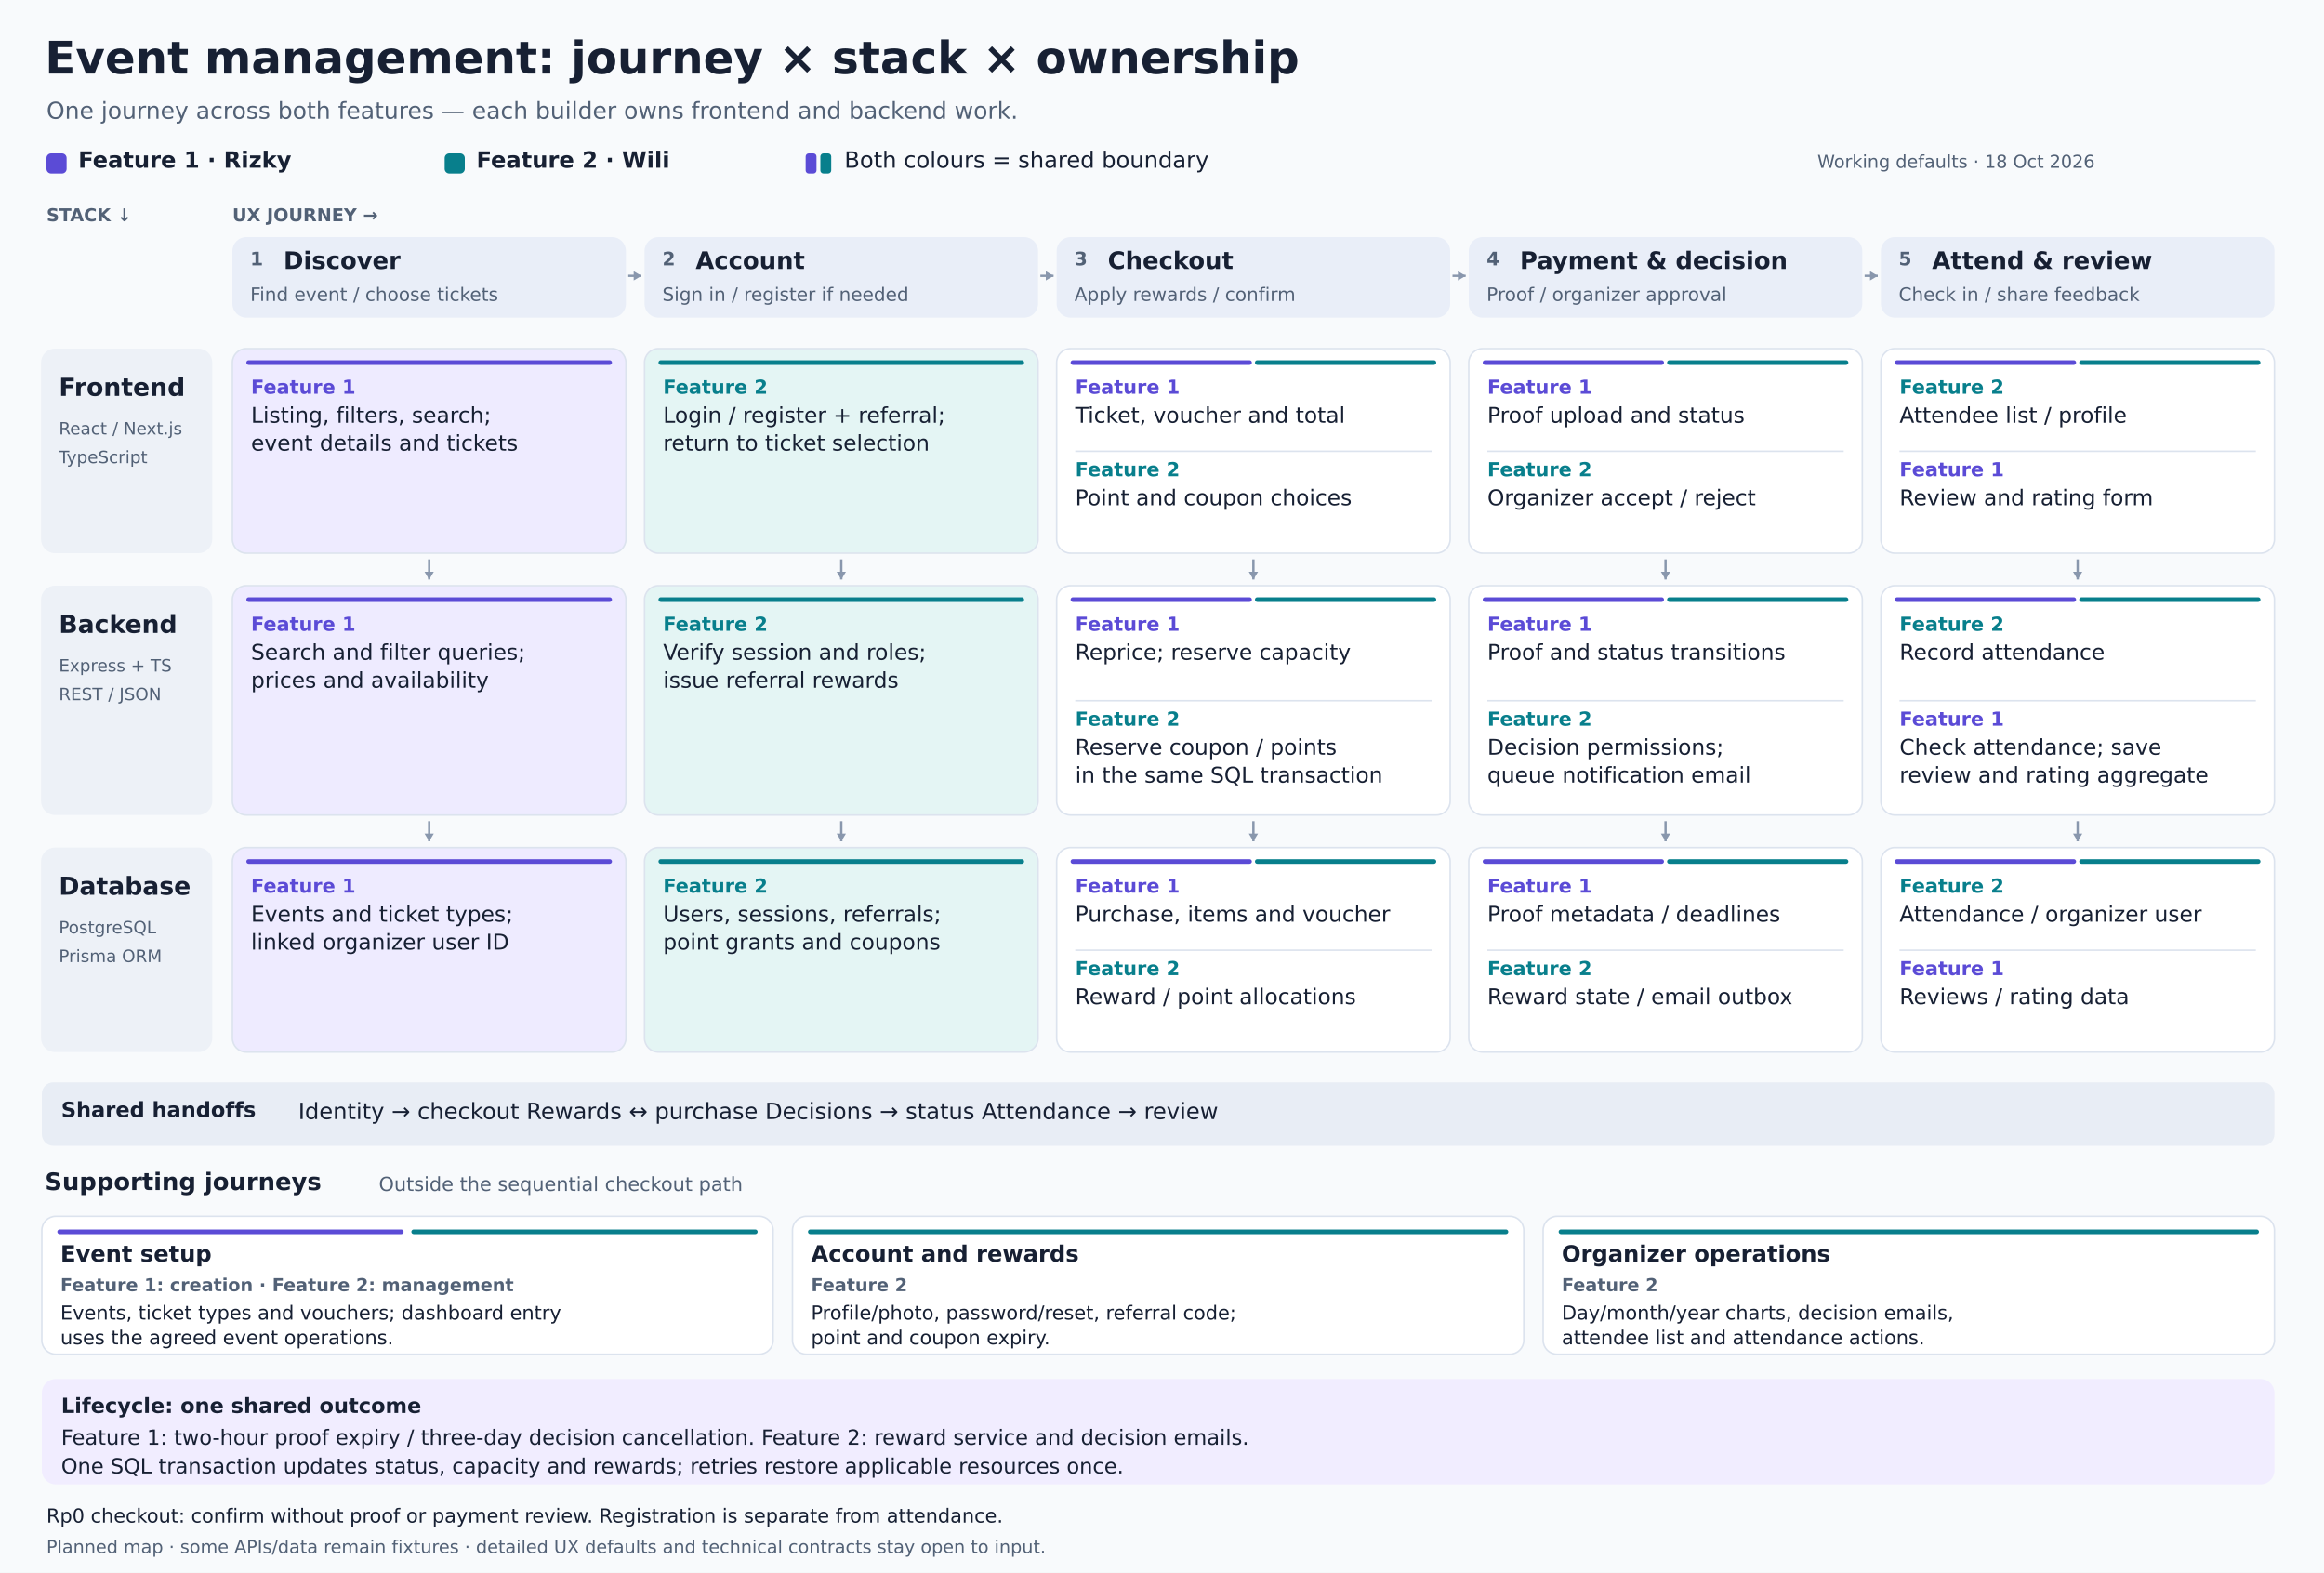
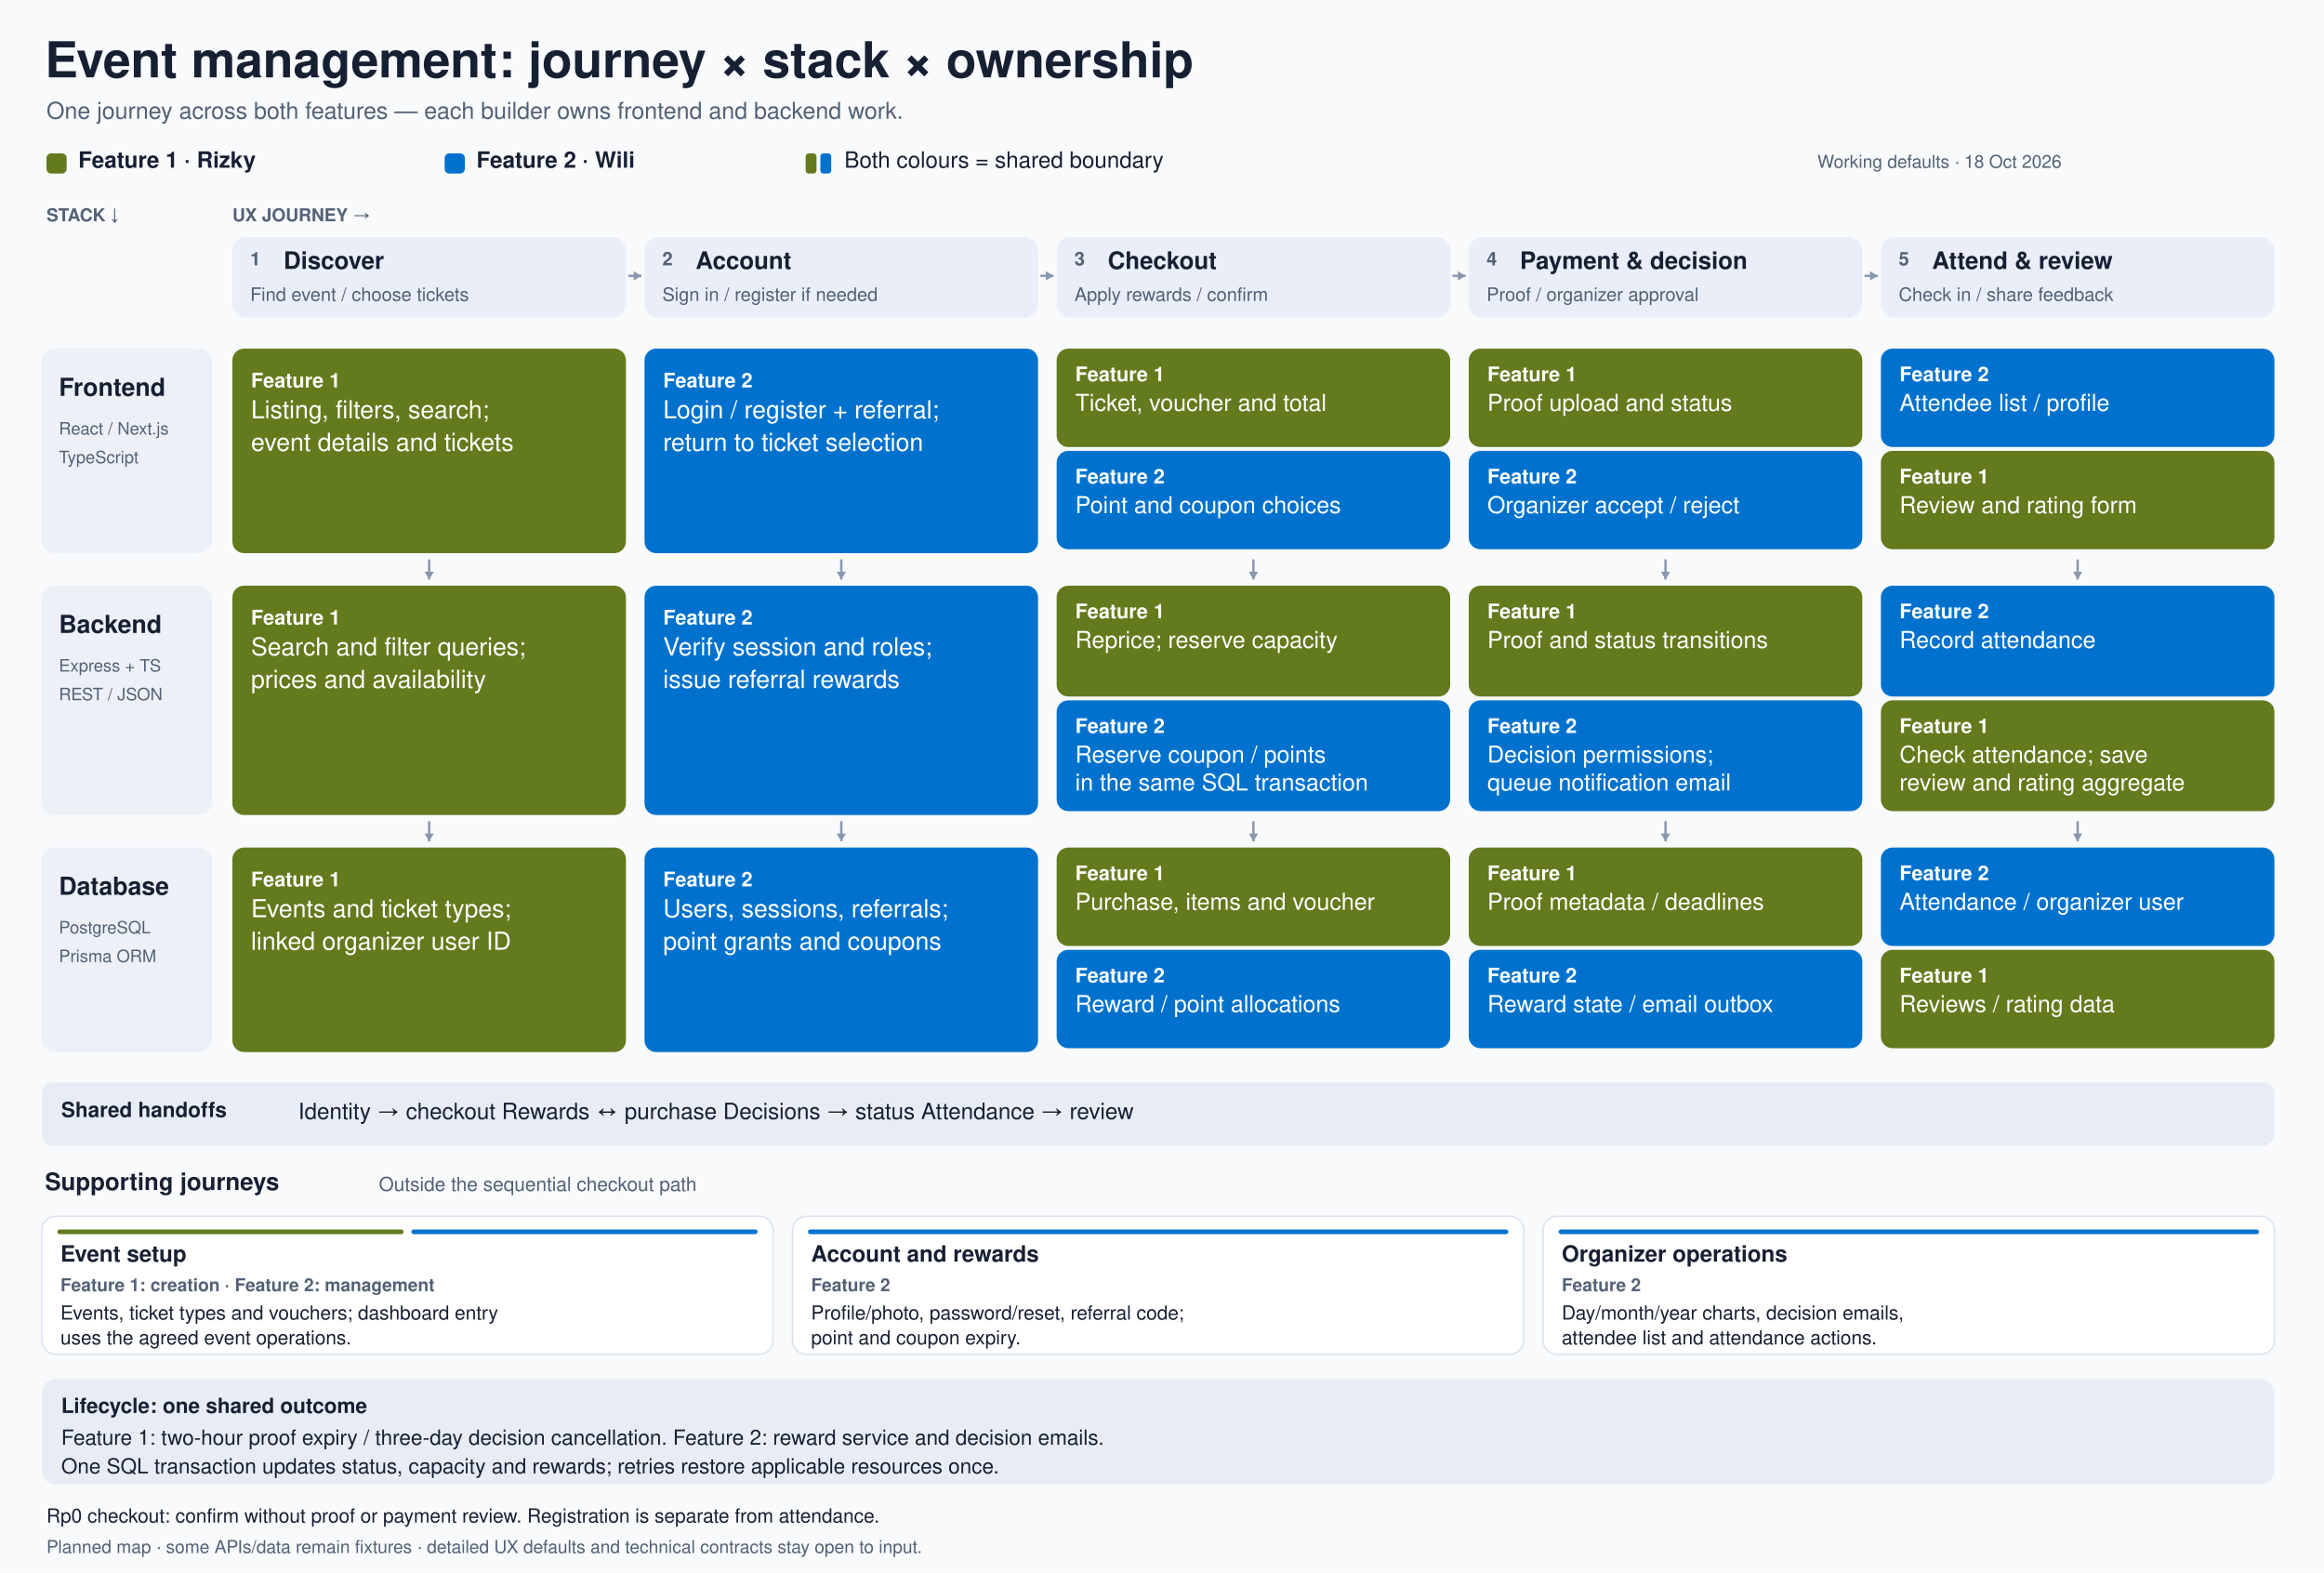
<svg xmlns="http://www.w3.org/2000/svg" width="3000" height="2030" viewBox="0 0 3000 2030" role="img" aria-labelledby="title desc">
  <rect width="3000" height="2030" fill="#f8fafc" />
-   <text x="58" y="94.98" font-family="DejaVu Sans, sans-serif" font-size="58" font-weight="700" fill="#172033">Event management: journey × stack × ownership</text>
-   <text x="60" y="153.30" font-family="DejaVu Sans, sans-serif" font-size="30" font-weight="400" fill="#526176">One journey across both features — each builder owns frontend and backend work.</text>
-   <rect x="60" y="198" width="26" height="26" rx="6" fill="#5b4bd6" />
-   <text x="101" y="216.49" font-family="DejaVu Sans, sans-serif" font-size="29" font-weight="700" fill="#172033">Feature 1 · Rizky</text>
-   <rect x="574" y="198" width="26" height="26" rx="6" fill="#087f8c" />
-   <text x="615" y="216.49" font-family="DejaVu Sans, sans-serif" font-size="29" font-weight="700" fill="#172033">Feature 2 · Wili</text>
-   <rect x="1040" y="198" width="14" height="26" rx="4" fill="#5b4bd6" />
-   <rect x="1059" y="198" width="14" height="26" rx="4" fill="#087f8c" />
-   <text x="1090" y="216.49" font-family="DejaVu Sans, sans-serif" font-size="29" font-weight="400" fill="#172033">Both colours = shared boundary</text>
-   <text x="2346" y="216.63" font-family="DejaVu Sans, sans-serif" font-size="23" font-weight="400" fill="#526176">Working defaults · 18 Oct 2026</text>
-   <text x="300" y="285.63" font-family="DejaVu Sans, sans-serif" font-size="23" font-weight="700" fill="#526176">UX JOURNEY  →</text>
-   <text x="60" y="285.63" font-family="DejaVu Sans, sans-serif" font-size="23" font-weight="700" fill="#526176">STACK  ↓</text>
+   <text x="58" y="99.84" font-family="Nimbus Sans, Helvetica, Arial, sans-serif" font-size="64" font-weight="700" fill="#172033">Event management: journey × stack × ownership</text>
+   <text x="60" y="153.30" font-family="Nimbus Sans, Helvetica, Arial, sans-serif" font-size="30" font-weight="400" fill="#526176">One journey across both features — each builder owns frontend and backend work.</text>
+   <rect x="60" y="198" width="26" height="26" rx="6" fill="#637A1D" />
+   <text x="101" y="216.49" font-family="Nimbus Sans, Helvetica, Arial, sans-serif" font-size="29" font-weight="700" fill="#172033">Feature 1 · Rizky</text>
+   <rect x="574" y="198" width="26" height="26" rx="6" fill="#0072CE" />
+   <text x="615" y="216.49" font-family="Nimbus Sans, Helvetica, Arial, sans-serif" font-size="29" font-weight="700" fill="#172033">Feature 2 · Wili</text>
+   <rect x="1040" y="198" width="14" height="26" rx="4" fill="#637A1D" />
+   <rect x="1059" y="198" width="14" height="26" rx="4" fill="#0072CE" />
+   <text x="1090" y="216.49" font-family="Nimbus Sans, Helvetica, Arial, sans-serif" font-size="29" font-weight="400" fill="#172033">Both colours = shared boundary</text>
+   <text x="2346" y="216.63" font-family="Nimbus Sans, Helvetica, Arial, sans-serif" font-size="23" font-weight="400" fill="#526176">Working defaults · 18 Oct 2026</text>
+   <text x="300" y="285.63" font-family="Nimbus Sans, Helvetica, Arial, sans-serif" font-size="23" font-weight="700" fill="#526176">UX JOURNEY  →</text>
+   <text x="60" y="285.63" font-family="Nimbus Sans, Helvetica, Arial, sans-serif" font-size="23" font-weight="700" fill="#526176">STACK  ↓</text>
  <rect x="300" y="306" width="508" height="104" rx="18" fill="#e9eef8" />
-   <text x="323" y="342.44" font-family="DejaVu Sans, sans-serif" font-size="24" font-weight="700" fill="#526176">1</text>
-   <text x="366" y="347.11" font-family="DejaVu Sans, sans-serif" font-size="31" font-weight="700" fill="#172033">Discover</text>
-   <text x="323" y="388.44" font-family="DejaVu Sans, sans-serif" font-size="24" font-weight="400" fill="#526176">Find event / choose tickets</text>
+   <text x="323" y="342.44" font-family="Nimbus Sans, Helvetica, Arial, sans-serif" font-size="24" font-weight="700" fill="#526176">1</text>
+   <text x="366" y="347.11" font-family="Nimbus Sans, Helvetica, Arial, sans-serif" font-size="31" font-weight="700" fill="#172033">Discover</text>
+   <text x="323" y="388.44" font-family="Nimbus Sans, Helvetica, Arial, sans-serif" font-size="24" font-weight="400" fill="#526176">Find event / choose tickets</text>
  <line x1="811" y1="356" x2="828" y2="356" stroke="#8997ad" stroke-width="3" />
  <polygon points="828,356 818,350 818,362" fill="#8997ad" />
  <rect x="832" y="306" width="508" height="104" rx="18" fill="#e9eef8" />
-   <text x="855" y="342.44" font-family="DejaVu Sans, sans-serif" font-size="24" font-weight="700" fill="#526176">2</text>
-   <text x="898" y="347.11" font-family="DejaVu Sans, sans-serif" font-size="31" font-weight="700" fill="#172033">Account</text>
-   <text x="855" y="388.44" font-family="DejaVu Sans, sans-serif" font-size="24" font-weight="400" fill="#526176">Sign in / register if needed</text>
+   <text x="855" y="342.44" font-family="Nimbus Sans, Helvetica, Arial, sans-serif" font-size="24" font-weight="700" fill="#526176">2</text>
+   <text x="898" y="347.11" font-family="Nimbus Sans, Helvetica, Arial, sans-serif" font-size="31" font-weight="700" fill="#172033">Account</text>
+   <text x="855" y="388.44" font-family="Nimbus Sans, Helvetica, Arial, sans-serif" font-size="24" font-weight="400" fill="#526176">Sign in / register if needed</text>
  <line x1="1343" y1="356" x2="1360" y2="356" stroke="#8997ad" stroke-width="3" />
  <polygon points="1360,356 1350,350 1350,362" fill="#8997ad" />
  <rect x="1364" y="306" width="508" height="104" rx="18" fill="#e9eef8" />
-   <text x="1387" y="342.44" font-family="DejaVu Sans, sans-serif" font-size="24" font-weight="700" fill="#526176">3</text>
-   <text x="1430" y="347.11" font-family="DejaVu Sans, sans-serif" font-size="31" font-weight="700" fill="#172033">Checkout</text>
-   <text x="1387" y="388.44" font-family="DejaVu Sans, sans-serif" font-size="24" font-weight="400" fill="#526176">Apply rewards / confirm</text>
+   <text x="1387" y="342.44" font-family="Nimbus Sans, Helvetica, Arial, sans-serif" font-size="24" font-weight="700" fill="#526176">3</text>
+   <text x="1430" y="347.11" font-family="Nimbus Sans, Helvetica, Arial, sans-serif" font-size="31" font-weight="700" fill="#172033">Checkout</text>
+   <text x="1387" y="388.44" font-family="Nimbus Sans, Helvetica, Arial, sans-serif" font-size="24" font-weight="400" fill="#526176">Apply rewards / confirm</text>
  <line x1="1875" y1="356" x2="1892" y2="356" stroke="#8997ad" stroke-width="3" />
  <polygon points="1892,356 1882,350 1882,362" fill="#8997ad" />
  <rect x="1896" y="306" width="508" height="104" rx="18" fill="#e9eef8" />
-   <text x="1919" y="342.44" font-family="DejaVu Sans, sans-serif" font-size="24" font-weight="700" fill="#526176">4</text>
-   <text x="1962" y="347.11" font-family="DejaVu Sans, sans-serif" font-size="31" font-weight="700" fill="#172033">Payment &amp; decision</text>
-   <text x="1919" y="388.44" font-family="DejaVu Sans, sans-serif" font-size="24" font-weight="400" fill="#526176">Proof / organizer approval</text>
+   <text x="1919" y="342.44" font-family="Nimbus Sans, Helvetica, Arial, sans-serif" font-size="24" font-weight="700" fill="#526176">4</text>
+   <text x="1962" y="347.11" font-family="Nimbus Sans, Helvetica, Arial, sans-serif" font-size="31" font-weight="700" fill="#172033">Payment &amp; decision</text>
+   <text x="1919" y="388.44" font-family="Nimbus Sans, Helvetica, Arial, sans-serif" font-size="24" font-weight="400" fill="#526176">Proof / organizer approval</text>
  <line x1="2407" y1="356" x2="2424" y2="356" stroke="#8997ad" stroke-width="3" />
  <polygon points="2424,356 2414,350 2414,362" fill="#8997ad" />
  <rect x="2428" y="306" width="508" height="104" rx="18" fill="#e9eef8" />
-   <text x="2451" y="342.44" font-family="DejaVu Sans, sans-serif" font-size="24" font-weight="700" fill="#526176">5</text>
-   <text x="2494" y="347.11" font-family="DejaVu Sans, sans-serif" font-size="31" font-weight="700" fill="#172033">Attend &amp; review</text>
-   <text x="2451" y="388.44" font-family="DejaVu Sans, sans-serif" font-size="24" font-weight="400" fill="#526176">Check in / share feedback</text>
+   <text x="2451" y="342.44" font-family="Nimbus Sans, Helvetica, Arial, sans-serif" font-size="24" font-weight="700" fill="#526176">5</text>
+   <text x="2494" y="347.11" font-family="Nimbus Sans, Helvetica, Arial, sans-serif" font-size="31" font-weight="700" fill="#172033">Attend &amp; review</text>
+   <text x="2451" y="388.44" font-family="Nimbus Sans, Helvetica, Arial, sans-serif" font-size="24" font-weight="400" fill="#526176">Check in / share feedback</text>
  <rect x="53" y="450" width="221" height="264" rx="18" fill="#edf1f7" />
-   <text x="76" y="510.92" font-family="DejaVu Sans, sans-serif" font-size="32" font-weight="700" fill="#172033">Frontend</text>
-   <text x="76" y="560.82" font-family="DejaVu Sans, sans-serif" font-size="22" font-weight="400" fill="#526176">React / Next.js</text>
-   <text x="76" y="597.82" font-family="DejaVu Sans, sans-serif" font-size="22" font-weight="400" fill="#526176">TypeScript</text>
+   <text x="76" y="510.92" font-family="Nimbus Sans, Helvetica, Arial, sans-serif" font-size="32" font-weight="700" fill="#172033">Frontend</text>
+   <text x="76" y="560.82" font-family="Nimbus Sans, Helvetica, Arial, sans-serif" font-size="22" font-weight="400" fill="#526176">React / Next.js</text>
+   <text x="76" y="597.82" font-family="Nimbus Sans, Helvetica, Arial, sans-serif" font-size="22" font-weight="400" fill="#526176">TypeScript</text>
  <rect x="53" y="756" width="221" height="296" rx="18" fill="#edf1f7" />
-   <text x="76" y="816.92" font-family="DejaVu Sans, sans-serif" font-size="32" font-weight="700" fill="#172033">Backend</text>
-   <text x="76" y="866.82" font-family="DejaVu Sans, sans-serif" font-size="22" font-weight="400" fill="#526176">Express + TS</text>
-   <text x="76" y="903.82" font-family="DejaVu Sans, sans-serif" font-size="22" font-weight="400" fill="#526176">REST / JSON</text>
+   <text x="76" y="816.92" font-family="Nimbus Sans, Helvetica, Arial, sans-serif" font-size="32" font-weight="700" fill="#172033">Backend</text>
+   <text x="76" y="866.82" font-family="Nimbus Sans, Helvetica, Arial, sans-serif" font-size="22" font-weight="400" fill="#526176">Express + TS</text>
+   <text x="76" y="903.82" font-family="Nimbus Sans, Helvetica, Arial, sans-serif" font-size="22" font-weight="400" fill="#526176">REST / JSON</text>
  <rect x="53" y="1094" width="221" height="264" rx="18" fill="#edf1f7" />
-   <text x="76" y="1154.92" font-family="DejaVu Sans, sans-serif" font-size="32" font-weight="700" fill="#172033">Database</text>
-   <text x="76" y="1204.82" font-family="DejaVu Sans, sans-serif" font-size="22" font-weight="400" fill="#526176">PostgreSQL</text>
-   <text x="76" y="1241.82" font-family="DejaVu Sans, sans-serif" font-size="22" font-weight="400" fill="#526176">Prisma ORM</text>
-   <rect x="300" y="450" width="508" height="264" rx="18" fill="#eeebff" stroke="#dce3ee" stroke-width="2" />
-   <rect x="318" y="465" width="472" height="6" rx="3" fill="#5b4bd6" />
-   <text x="324" y="508.25" font-family="DejaVu Sans, sans-serif" font-size="25" font-weight="700" fill="#5b4bd6">Feature 1</text>
-   <text x="324" y="545.68" font-family="DejaVu Sans, sans-serif" font-size="28" font-weight="400" fill="#172033">Listing, filters, search;</text>
-   <text x="324" y="581.68" font-family="DejaVu Sans, sans-serif" font-size="28" font-weight="400" fill="#172033">event details and tickets</text>
-   <rect x="300" y="756" width="508" height="296" rx="18" fill="#eeebff" stroke="#dce3ee" stroke-width="2" />
-   <rect x="318" y="771" width="472" height="6" rx="3" fill="#5b4bd6" />
-   <text x="324" y="814.25" font-family="DejaVu Sans, sans-serif" font-size="25" font-weight="700" fill="#5b4bd6">Feature 1</text>
-   <text x="324" y="851.68" font-family="DejaVu Sans, sans-serif" font-size="28" font-weight="400" fill="#172033">Search and filter queries;</text>
-   <text x="324" y="887.68" font-family="DejaVu Sans, sans-serif" font-size="28" font-weight="400" fill="#172033">prices and availability</text>
-   <rect x="300" y="1094" width="508" height="264" rx="18" fill="#eeebff" stroke="#dce3ee" stroke-width="2" />
-   <rect x="318" y="1109" width="472" height="6" rx="3" fill="#5b4bd6" />
-   <text x="324" y="1152.25" font-family="DejaVu Sans, sans-serif" font-size="25" font-weight="700" fill="#5b4bd6">Feature 1</text>
-   <text x="324" y="1189.68" font-family="DejaVu Sans, sans-serif" font-size="28" font-weight="400" fill="#172033">Events and ticket types;</text>
-   <text x="324" y="1225.68" font-family="DejaVu Sans, sans-serif" font-size="28" font-weight="400" fill="#172033">linked organizer user ID</text>
+   <text x="76" y="1154.92" font-family="Nimbus Sans, Helvetica, Arial, sans-serif" font-size="32" font-weight="700" fill="#172033">Database</text>
+   <text x="76" y="1204.82" font-family="Nimbus Sans, Helvetica, Arial, sans-serif" font-size="22" font-weight="400" fill="#526176">PostgreSQL</text>
+   <text x="76" y="1241.82" font-family="Nimbus Sans, Helvetica, Arial, sans-serif" font-size="22" font-weight="400" fill="#526176">Prisma ORM</text>
+   <rect x="300" y="450.0" width="508" height="264.0" rx="15" fill="#637A1D" />
+   <text x="324" y="500.06" font-family="Nimbus Sans, Helvetica, Arial, sans-serif" font-size="26" font-weight="700" fill="#ffffff">Feature 1</text>
+   <text x="324" y="539.92" font-family="Nimbus Sans, Helvetica, Arial, sans-serif" font-size="32" font-weight="400" fill="#ffffff">Listing, filters, search;</text>
+   <text x="324" y="581.92" font-family="Nimbus Sans, Helvetica, Arial, sans-serif" font-size="32" font-weight="400" fill="#ffffff">event details and tickets</text>
+   <rect x="300" y="756.0" width="508" height="296.0" rx="15" fill="#637A1D" />
+   <text x="324" y="806.06" font-family="Nimbus Sans, Helvetica, Arial, sans-serif" font-size="26" font-weight="700" fill="#ffffff">Feature 1</text>
+   <text x="324" y="845.92" font-family="Nimbus Sans, Helvetica, Arial, sans-serif" font-size="32" font-weight="400" fill="#ffffff">Search and filter queries;</text>
+   <text x="324" y="887.92" font-family="Nimbus Sans, Helvetica, Arial, sans-serif" font-size="32" font-weight="400" fill="#ffffff">prices and availability</text>
+   <rect x="300" y="1094.0" width="508" height="264.0" rx="15" fill="#637A1D" />
+   <text x="324" y="1144.06" font-family="Nimbus Sans, Helvetica, Arial, sans-serif" font-size="26" font-weight="700" fill="#ffffff">Feature 1</text>
+   <text x="324" y="1183.92" font-family="Nimbus Sans, Helvetica, Arial, sans-serif" font-size="32" font-weight="400" fill="#ffffff">Events and ticket types;</text>
+   <text x="324" y="1225.92" font-family="Nimbus Sans, Helvetica, Arial, sans-serif" font-size="32" font-weight="400" fill="#ffffff">linked organizer user ID</text>
  <line x1="554.0" y1="722" x2="554.0" y2="748" stroke="#8997ad" stroke-width="3" />
  <polygon points="554.0,748 548.0,738 560.0,738" fill="#8997ad" />
  <line x1="554.0" y1="1060" x2="554.0" y2="1086" stroke="#8997ad" stroke-width="3" />
  <polygon points="554.0,1086 548.0,1076 560.0,1076" fill="#8997ad" />
-   <rect x="832" y="450" width="508" height="264" rx="18" fill="#e4f5f4" stroke="#dce3ee" stroke-width="2" />
-   <rect x="850" y="465" width="472" height="6" rx="3" fill="#087f8c" />
-   <text x="856" y="508.25" font-family="DejaVu Sans, sans-serif" font-size="25" font-weight="700" fill="#087f8c">Feature 2</text>
-   <text x="856" y="545.68" font-family="DejaVu Sans, sans-serif" font-size="28" font-weight="400" fill="#172033">Login / register + referral;</text>
-   <text x="856" y="581.68" font-family="DejaVu Sans, sans-serif" font-size="28" font-weight="400" fill="#172033">return to ticket selection</text>
-   <rect x="832" y="756" width="508" height="296" rx="18" fill="#e4f5f4" stroke="#dce3ee" stroke-width="2" />
-   <rect x="850" y="771" width="472" height="6" rx="3" fill="#087f8c" />
-   <text x="856" y="814.25" font-family="DejaVu Sans, sans-serif" font-size="25" font-weight="700" fill="#087f8c">Feature 2</text>
-   <text x="856" y="851.68" font-family="DejaVu Sans, sans-serif" font-size="28" font-weight="400" fill="#172033">Verify session and roles;</text>
-   <text x="856" y="887.68" font-family="DejaVu Sans, sans-serif" font-size="28" font-weight="400" fill="#172033">issue referral rewards</text>
-   <rect x="832" y="1094" width="508" height="264" rx="18" fill="#e4f5f4" stroke="#dce3ee" stroke-width="2" />
-   <rect x="850" y="1109" width="472" height="6" rx="3" fill="#087f8c" />
-   <text x="856" y="1152.25" font-family="DejaVu Sans, sans-serif" font-size="25" font-weight="700" fill="#087f8c">Feature 2</text>
-   <text x="856" y="1189.68" font-family="DejaVu Sans, sans-serif" font-size="28" font-weight="400" fill="#172033">Users, sessions, referrals;</text>
-   <text x="856" y="1225.68" font-family="DejaVu Sans, sans-serif" font-size="28" font-weight="400" fill="#172033">point grants and coupons</text>
+   <rect x="832" y="450.0" width="508" height="264.0" rx="15" fill="#0072CE" />
+   <text x="856" y="500.06" font-family="Nimbus Sans, Helvetica, Arial, sans-serif" font-size="26" font-weight="700" fill="#ffffff">Feature 2</text>
+   <text x="856" y="539.92" font-family="Nimbus Sans, Helvetica, Arial, sans-serif" font-size="32" font-weight="400" fill="#ffffff">Login / register + referral;</text>
+   <text x="856" y="581.92" font-family="Nimbus Sans, Helvetica, Arial, sans-serif" font-size="32" font-weight="400" fill="#ffffff">return to ticket selection</text>
+   <rect x="832" y="756.0" width="508" height="296.0" rx="15" fill="#0072CE" />
+   <text x="856" y="806.06" font-family="Nimbus Sans, Helvetica, Arial, sans-serif" font-size="26" font-weight="700" fill="#ffffff">Feature 2</text>
+   <text x="856" y="845.92" font-family="Nimbus Sans, Helvetica, Arial, sans-serif" font-size="32" font-weight="400" fill="#ffffff">Verify session and roles;</text>
+   <text x="856" y="887.92" font-family="Nimbus Sans, Helvetica, Arial, sans-serif" font-size="32" font-weight="400" fill="#ffffff">issue referral rewards</text>
+   <rect x="832" y="1094.0" width="508" height="264.0" rx="15" fill="#0072CE" />
+   <text x="856" y="1144.06" font-family="Nimbus Sans, Helvetica, Arial, sans-serif" font-size="26" font-weight="700" fill="#ffffff">Feature 2</text>
+   <text x="856" y="1183.92" font-family="Nimbus Sans, Helvetica, Arial, sans-serif" font-size="32" font-weight="400" fill="#ffffff">Users, sessions, referrals;</text>
+   <text x="856" y="1225.92" font-family="Nimbus Sans, Helvetica, Arial, sans-serif" font-size="32" font-weight="400" fill="#ffffff">point grants and coupons</text>
  <line x1="1086.0" y1="722" x2="1086.0" y2="748" stroke="#8997ad" stroke-width="3" />
  <polygon points="1086.0,748 1080.0,738 1092.0,738" fill="#8997ad" />
  <line x1="1086.0" y1="1060" x2="1086.0" y2="1086" stroke="#8997ad" stroke-width="3" />
  <polygon points="1086.0,1086 1080.0,1076 1092.0,1076" fill="#8997ad" />
-   <rect x="1364" y="450" width="508" height="264" rx="18" fill="#ffffff" stroke="#dce3ee" stroke-width="2" />
-   <rect x="1382" y="465" width="234.0" height="6" rx="3" fill="#5b4bd6" />
-   <rect x="1620.0" y="465" width="234.0" height="6" rx="3" fill="#087f8c" />
-   <text x="1388" y="508.25" font-family="DejaVu Sans, sans-serif" font-size="25" font-weight="700" fill="#5b4bd6">Feature 1</text>
-   <text x="1388" y="545.68" font-family="DejaVu Sans, sans-serif" font-size="28" font-weight="400" fill="#172033">Ticket, voucher and total</text>
-   <line x1="1388" y1="582.5" x2="1848" y2="582.5" stroke="#dce3ee" stroke-width="2" />
-   <text x="1388" y="614.75" font-family="DejaVu Sans, sans-serif" font-size="25" font-weight="700" fill="#087f8c">Feature 2</text>
-   <text x="1388" y="652.18" font-family="DejaVu Sans, sans-serif" font-size="28" font-weight="400" fill="#172033">Point and coupon choices</text>
-   <rect x="1364" y="756" width="508" height="296" rx="18" fill="#ffffff" stroke="#dce3ee" stroke-width="2" />
-   <rect x="1382" y="771" width="234.0" height="6" rx="3" fill="#5b4bd6" />
-   <rect x="1620.0" y="771" width="234.0" height="6" rx="3" fill="#087f8c" />
-   <text x="1388" y="814.25" font-family="DejaVu Sans, sans-serif" font-size="25" font-weight="700" fill="#5b4bd6">Feature 1</text>
-   <text x="1388" y="851.68" font-family="DejaVu Sans, sans-serif" font-size="28" font-weight="400" fill="#172033">Reprice; reserve capacity</text>
-   <line x1="1388" y1="904.5" x2="1848" y2="904.5" stroke="#dce3ee" stroke-width="2" />
-   <text x="1388" y="936.75" font-family="DejaVu Sans, sans-serif" font-size="25" font-weight="700" fill="#087f8c">Feature 2</text>
-   <text x="1388" y="974.18" font-family="DejaVu Sans, sans-serif" font-size="28" font-weight="400" fill="#172033">Reserve coupon / points</text>
-   <text x="1388" y="1010.18" font-family="DejaVu Sans, sans-serif" font-size="28" font-weight="400" fill="#172033">in the same SQL transaction</text>
-   <rect x="1364" y="1094" width="508" height="264" rx="18" fill="#ffffff" stroke="#dce3ee" stroke-width="2" />
-   <rect x="1382" y="1109" width="234.0" height="6" rx="3" fill="#5b4bd6" />
-   <rect x="1620.0" y="1109" width="234.0" height="6" rx="3" fill="#087f8c" />
-   <text x="1388" y="1152.25" font-family="DejaVu Sans, sans-serif" font-size="25" font-weight="700" fill="#5b4bd6">Feature 1</text>
-   <text x="1388" y="1189.68" font-family="DejaVu Sans, sans-serif" font-size="28" font-weight="400" fill="#172033">Purchase, items and voucher</text>
-   <line x1="1388" y1="1226.5" x2="1848" y2="1226.5" stroke="#dce3ee" stroke-width="2" />
-   <text x="1388" y="1258.75" font-family="DejaVu Sans, sans-serif" font-size="25" font-weight="700" fill="#087f8c">Feature 2</text>
-   <text x="1388" y="1296.18" font-family="DejaVu Sans, sans-serif" font-size="28" font-weight="400" fill="#172033">Reward / point allocations</text>
+   <rect x="1364" y="450.0" width="508" height="127.0" rx="15" fill="#637A1D" />
+   <text x="1388" y="492.06" font-family="Nimbus Sans, Helvetica, Arial, sans-serif" font-size="26" font-weight="700" fill="#ffffff">Feature 1</text>
+   <text x="1388" y="530.30" font-family="Nimbus Sans, Helvetica, Arial, sans-serif" font-size="30" font-weight="400" fill="#ffffff">Ticket, voucher and total</text>
+   <rect x="1364" y="582.0" width="508" height="127.0" rx="15" fill="#0072CE" />
+   <text x="1388" y="624.06" font-family="Nimbus Sans, Helvetica, Arial, sans-serif" font-size="26" font-weight="700" fill="#ffffff">Feature 2</text>
+   <text x="1388" y="662.30" font-family="Nimbus Sans, Helvetica, Arial, sans-serif" font-size="30" font-weight="400" fill="#ffffff">Point and coupon choices</text>
+   <rect x="1364" y="756.0" width="508" height="143.0" rx="15" fill="#637A1D" />
+   <text x="1388" y="798.06" font-family="Nimbus Sans, Helvetica, Arial, sans-serif" font-size="26" font-weight="700" fill="#ffffff">Feature 1</text>
+   <text x="1388" y="836.30" font-family="Nimbus Sans, Helvetica, Arial, sans-serif" font-size="30" font-weight="400" fill="#ffffff">Reprice; reserve capacity</text>
+   <rect x="1364" y="904.0" width="508" height="143.0" rx="15" fill="#0072CE" />
+   <text x="1388" y="946.06" font-family="Nimbus Sans, Helvetica, Arial, sans-serif" font-size="26" font-weight="700" fill="#ffffff">Feature 2</text>
+   <text x="1388" y="984.30" font-family="Nimbus Sans, Helvetica, Arial, sans-serif" font-size="30" font-weight="400" fill="#ffffff">Reserve coupon / points</text>
+   <text x="1388" y="1020.30" font-family="Nimbus Sans, Helvetica, Arial, sans-serif" font-size="30" font-weight="400" fill="#ffffff">in the same SQL transaction</text>
+   <rect x="1364" y="1094.0" width="508" height="127.0" rx="15" fill="#637A1D" />
+   <text x="1388" y="1136.06" font-family="Nimbus Sans, Helvetica, Arial, sans-serif" font-size="26" font-weight="700" fill="#ffffff">Feature 1</text>
+   <text x="1388" y="1174.30" font-family="Nimbus Sans, Helvetica, Arial, sans-serif" font-size="30" font-weight="400" fill="#ffffff">Purchase, items and voucher</text>
+   <rect x="1364" y="1226.0" width="508" height="127.0" rx="15" fill="#0072CE" />
+   <text x="1388" y="1268.06" font-family="Nimbus Sans, Helvetica, Arial, sans-serif" font-size="26" font-weight="700" fill="#ffffff">Feature 2</text>
+   <text x="1388" y="1306.30" font-family="Nimbus Sans, Helvetica, Arial, sans-serif" font-size="30" font-weight="400" fill="#ffffff">Reward / point allocations</text>
  <line x1="1618.0" y1="722" x2="1618.0" y2="748" stroke="#8997ad" stroke-width="3" />
  <polygon points="1618.0,748 1612.0,738 1624.0,738" fill="#8997ad" />
  <line x1="1618.0" y1="1060" x2="1618.0" y2="1086" stroke="#8997ad" stroke-width="3" />
  <polygon points="1618.0,1086 1612.0,1076 1624.0,1076" fill="#8997ad" />
-   <rect x="1896" y="450" width="508" height="264" rx="18" fill="#ffffff" stroke="#dce3ee" stroke-width="2" />
-   <rect x="1914" y="465" width="234.0" height="6" rx="3" fill="#5b4bd6" />
-   <rect x="2152.0" y="465" width="234.0" height="6" rx="3" fill="#087f8c" />
-   <text x="1920" y="508.25" font-family="DejaVu Sans, sans-serif" font-size="25" font-weight="700" fill="#5b4bd6">Feature 1</text>
-   <text x="1920" y="545.68" font-family="DejaVu Sans, sans-serif" font-size="28" font-weight="400" fill="#172033">Proof upload and status</text>
-   <line x1="1920" y1="582.5" x2="2380" y2="582.5" stroke="#dce3ee" stroke-width="2" />
-   <text x="1920" y="614.75" font-family="DejaVu Sans, sans-serif" font-size="25" font-weight="700" fill="#087f8c">Feature 2</text>
-   <text x="1920" y="652.18" font-family="DejaVu Sans, sans-serif" font-size="28" font-weight="400" fill="#172033">Organizer accept / reject</text>
-   <rect x="1896" y="756" width="508" height="296" rx="18" fill="#ffffff" stroke="#dce3ee" stroke-width="2" />
-   <rect x="1914" y="771" width="234.0" height="6" rx="3" fill="#5b4bd6" />
-   <rect x="2152.0" y="771" width="234.0" height="6" rx="3" fill="#087f8c" />
-   <text x="1920" y="814.25" font-family="DejaVu Sans, sans-serif" font-size="25" font-weight="700" fill="#5b4bd6">Feature 1</text>
-   <text x="1920" y="851.68" font-family="DejaVu Sans, sans-serif" font-size="28" font-weight="400" fill="#172033">Proof and status transitions</text>
-   <line x1="1920" y1="904.5" x2="2380" y2="904.5" stroke="#dce3ee" stroke-width="2" />
-   <text x="1920" y="936.75" font-family="DejaVu Sans, sans-serif" font-size="25" font-weight="700" fill="#087f8c">Feature 2</text>
-   <text x="1920" y="974.18" font-family="DejaVu Sans, sans-serif" font-size="28" font-weight="400" fill="#172033">Decision permissions;</text>
-   <text x="1920" y="1010.18" font-family="DejaVu Sans, sans-serif" font-size="28" font-weight="400" fill="#172033">queue notification email</text>
-   <rect x="1896" y="1094" width="508" height="264" rx="18" fill="#ffffff" stroke="#dce3ee" stroke-width="2" />
-   <rect x="1914" y="1109" width="234.0" height="6" rx="3" fill="#5b4bd6" />
-   <rect x="2152.0" y="1109" width="234.0" height="6" rx="3" fill="#087f8c" />
-   <text x="1920" y="1152.25" font-family="DejaVu Sans, sans-serif" font-size="25" font-weight="700" fill="#5b4bd6">Feature 1</text>
-   <text x="1920" y="1189.68" font-family="DejaVu Sans, sans-serif" font-size="28" font-weight="400" fill="#172033">Proof metadata / deadlines</text>
-   <line x1="1920" y1="1226.5" x2="2380" y2="1226.5" stroke="#dce3ee" stroke-width="2" />
-   <text x="1920" y="1258.75" font-family="DejaVu Sans, sans-serif" font-size="25" font-weight="700" fill="#087f8c">Feature 2</text>
-   <text x="1920" y="1296.18" font-family="DejaVu Sans, sans-serif" font-size="28" font-weight="400" fill="#172033">Reward state / email outbox</text>
+   <rect x="1896" y="450.0" width="508" height="127.0" rx="15" fill="#637A1D" />
+   <text x="1920" y="492.06" font-family="Nimbus Sans, Helvetica, Arial, sans-serif" font-size="26" font-weight="700" fill="#ffffff">Feature 1</text>
+   <text x="1920" y="530.30" font-family="Nimbus Sans, Helvetica, Arial, sans-serif" font-size="30" font-weight="400" fill="#ffffff">Proof upload and status</text>
+   <rect x="1896" y="582.0" width="508" height="127.0" rx="15" fill="#0072CE" />
+   <text x="1920" y="624.06" font-family="Nimbus Sans, Helvetica, Arial, sans-serif" font-size="26" font-weight="700" fill="#ffffff">Feature 2</text>
+   <text x="1920" y="662.30" font-family="Nimbus Sans, Helvetica, Arial, sans-serif" font-size="30" font-weight="400" fill="#ffffff">Organizer accept / reject</text>
+   <rect x="1896" y="756.0" width="508" height="143.0" rx="15" fill="#637A1D" />
+   <text x="1920" y="798.06" font-family="Nimbus Sans, Helvetica, Arial, sans-serif" font-size="26" font-weight="700" fill="#ffffff">Feature 1</text>
+   <text x="1920" y="836.30" font-family="Nimbus Sans, Helvetica, Arial, sans-serif" font-size="30" font-weight="400" fill="#ffffff">Proof and status transitions</text>
+   <rect x="1896" y="904.0" width="508" height="143.0" rx="15" fill="#0072CE" />
+   <text x="1920" y="946.06" font-family="Nimbus Sans, Helvetica, Arial, sans-serif" font-size="26" font-weight="700" fill="#ffffff">Feature 2</text>
+   <text x="1920" y="984.30" font-family="Nimbus Sans, Helvetica, Arial, sans-serif" font-size="30" font-weight="400" fill="#ffffff">Decision permissions;</text>
+   <text x="1920" y="1020.30" font-family="Nimbus Sans, Helvetica, Arial, sans-serif" font-size="30" font-weight="400" fill="#ffffff">queue notification email</text>
+   <rect x="1896" y="1094.0" width="508" height="127.0" rx="15" fill="#637A1D" />
+   <text x="1920" y="1136.06" font-family="Nimbus Sans, Helvetica, Arial, sans-serif" font-size="26" font-weight="700" fill="#ffffff">Feature 1</text>
+   <text x="1920" y="1174.30" font-family="Nimbus Sans, Helvetica, Arial, sans-serif" font-size="30" font-weight="400" fill="#ffffff">Proof metadata / deadlines</text>
+   <rect x="1896" y="1226.0" width="508" height="127.0" rx="15" fill="#0072CE" />
+   <text x="1920" y="1268.06" font-family="Nimbus Sans, Helvetica, Arial, sans-serif" font-size="26" font-weight="700" fill="#ffffff">Feature 2</text>
+   <text x="1920" y="1306.30" font-family="Nimbus Sans, Helvetica, Arial, sans-serif" font-size="30" font-weight="400" fill="#ffffff">Reward state / email outbox</text>
  <line x1="2150.0" y1="722" x2="2150.0" y2="748" stroke="#8997ad" stroke-width="3" />
  <polygon points="2150.0,748 2144.0,738 2156.0,738" fill="#8997ad" />
  <line x1="2150.0" y1="1060" x2="2150.0" y2="1086" stroke="#8997ad" stroke-width="3" />
  <polygon points="2150.0,1086 2144.0,1076 2156.0,1076" fill="#8997ad" />
-   <rect x="2428" y="450" width="508" height="264" rx="18" fill="#ffffff" stroke="#dce3ee" stroke-width="2" />
-   <rect x="2446" y="465" width="234.0" height="6" rx="3" fill="#5b4bd6" />
-   <rect x="2684.0" y="465" width="234.0" height="6" rx="3" fill="#087f8c" />
-   <text x="2452" y="508.25" font-family="DejaVu Sans, sans-serif" font-size="25" font-weight="700" fill="#087f8c">Feature 2</text>
-   <text x="2452" y="545.68" font-family="DejaVu Sans, sans-serif" font-size="28" font-weight="400" fill="#172033">Attendee list / profile</text>
-   <line x1="2452" y1="582.5" x2="2912" y2="582.5" stroke="#dce3ee" stroke-width="2" />
-   <text x="2452" y="614.75" font-family="DejaVu Sans, sans-serif" font-size="25" font-weight="700" fill="#5b4bd6">Feature 1</text>
-   <text x="2452" y="652.18" font-family="DejaVu Sans, sans-serif" font-size="28" font-weight="400" fill="#172033">Review and rating form</text>
-   <rect x="2428" y="756" width="508" height="296" rx="18" fill="#ffffff" stroke="#dce3ee" stroke-width="2" />
-   <rect x="2446" y="771" width="234.0" height="6" rx="3" fill="#5b4bd6" />
-   <rect x="2684.0" y="771" width="234.0" height="6" rx="3" fill="#087f8c" />
-   <text x="2452" y="814.25" font-family="DejaVu Sans, sans-serif" font-size="25" font-weight="700" fill="#087f8c">Feature 2</text>
-   <text x="2452" y="851.68" font-family="DejaVu Sans, sans-serif" font-size="28" font-weight="400" fill="#172033">Record attendance</text>
-   <line x1="2452" y1="904.5" x2="2912" y2="904.5" stroke="#dce3ee" stroke-width="2" />
-   <text x="2452" y="936.75" font-family="DejaVu Sans, sans-serif" font-size="25" font-weight="700" fill="#5b4bd6">Feature 1</text>
-   <text x="2452" y="974.18" font-family="DejaVu Sans, sans-serif" font-size="28" font-weight="400" fill="#172033">Check attendance; save</text>
-   <text x="2452" y="1010.18" font-family="DejaVu Sans, sans-serif" font-size="28" font-weight="400" fill="#172033">review and rating aggregate</text>
-   <rect x="2428" y="1094" width="508" height="264" rx="18" fill="#ffffff" stroke="#dce3ee" stroke-width="2" />
-   <rect x="2446" y="1109" width="234.0" height="6" rx="3" fill="#5b4bd6" />
-   <rect x="2684.0" y="1109" width="234.0" height="6" rx="3" fill="#087f8c" />
-   <text x="2452" y="1152.25" font-family="DejaVu Sans, sans-serif" font-size="25" font-weight="700" fill="#087f8c">Feature 2</text>
-   <text x="2452" y="1189.68" font-family="DejaVu Sans, sans-serif" font-size="28" font-weight="400" fill="#172033">Attendance / organizer user</text>
-   <line x1="2452" y1="1226.5" x2="2912" y2="1226.5" stroke="#dce3ee" stroke-width="2" />
-   <text x="2452" y="1258.75" font-family="DejaVu Sans, sans-serif" font-size="25" font-weight="700" fill="#5b4bd6">Feature 1</text>
-   <text x="2452" y="1296.18" font-family="DejaVu Sans, sans-serif" font-size="28" font-weight="400" fill="#172033">Reviews / rating data</text>
+   <rect x="2428" y="450.0" width="508" height="127.0" rx="15" fill="#0072CE" />
+   <text x="2452" y="492.06" font-family="Nimbus Sans, Helvetica, Arial, sans-serif" font-size="26" font-weight="700" fill="#ffffff">Feature 2</text>
+   <text x="2452" y="530.30" font-family="Nimbus Sans, Helvetica, Arial, sans-serif" font-size="30" font-weight="400" fill="#ffffff">Attendee list / profile</text>
+   <rect x="2428" y="582.0" width="508" height="127.0" rx="15" fill="#637A1D" />
+   <text x="2452" y="624.06" font-family="Nimbus Sans, Helvetica, Arial, sans-serif" font-size="26" font-weight="700" fill="#ffffff">Feature 1</text>
+   <text x="2452" y="662.30" font-family="Nimbus Sans, Helvetica, Arial, sans-serif" font-size="30" font-weight="400" fill="#ffffff">Review and rating form</text>
+   <rect x="2428" y="756.0" width="508" height="143.0" rx="15" fill="#0072CE" />
+   <text x="2452" y="798.06" font-family="Nimbus Sans, Helvetica, Arial, sans-serif" font-size="26" font-weight="700" fill="#ffffff">Feature 2</text>
+   <text x="2452" y="836.30" font-family="Nimbus Sans, Helvetica, Arial, sans-serif" font-size="30" font-weight="400" fill="#ffffff">Record attendance</text>
+   <rect x="2428" y="904.0" width="508" height="143.0" rx="15" fill="#637A1D" />
+   <text x="2452" y="946.06" font-family="Nimbus Sans, Helvetica, Arial, sans-serif" font-size="26" font-weight="700" fill="#ffffff">Feature 1</text>
+   <text x="2452" y="984.30" font-family="Nimbus Sans, Helvetica, Arial, sans-serif" font-size="30" font-weight="400" fill="#ffffff">Check attendance; save</text>
+   <text x="2452" y="1020.30" font-family="Nimbus Sans, Helvetica, Arial, sans-serif" font-size="30" font-weight="400" fill="#ffffff">review and rating aggregate</text>
+   <rect x="2428" y="1094.0" width="508" height="127.0" rx="15" fill="#0072CE" />
+   <text x="2452" y="1136.06" font-family="Nimbus Sans, Helvetica, Arial, sans-serif" font-size="26" font-weight="700" fill="#ffffff">Feature 2</text>
+   <text x="2452" y="1174.30" font-family="Nimbus Sans, Helvetica, Arial, sans-serif" font-size="30" font-weight="400" fill="#ffffff">Attendance / organizer user</text>
+   <rect x="2428" y="1226.0" width="508" height="127.0" rx="15" fill="#637A1D" />
+   <text x="2452" y="1268.06" font-family="Nimbus Sans, Helvetica, Arial, sans-serif" font-size="26" font-weight="700" fill="#ffffff">Feature 1</text>
+   <text x="2452" y="1306.30" font-family="Nimbus Sans, Helvetica, Arial, sans-serif" font-size="30" font-weight="400" fill="#ffffff">Reviews / rating data</text>
  <line x1="2682.0" y1="722" x2="2682.0" y2="748" stroke="#8997ad" stroke-width="3" />
  <polygon points="2682.0,748 2676.0,738 2688.0,738" fill="#8997ad" />
  <line x1="2682.0" y1="1060" x2="2682.0" y2="1086" stroke="#8997ad" stroke-width="3" />
  <polygon points="2682.0,1086 2676.0,1076 2688.0,1076" fill="#8997ad" />
  <rect x="54" y="1397" width="2882" height="82" rx="15" fill="#e8edf5" />
-   <text x="79" y="1441.87" font-family="DejaVu Sans, sans-serif" font-size="27" font-weight="700" fill="#172033">Shared handoffs</text>
-   <text x="385" y="1444.49" font-family="DejaVu Sans, sans-serif" font-size="29" font-weight="400" fill="#172033">Identity → checkout     Rewards ↔ purchase     Decisions → status     Attendance → review</text>
-   <text x="58" y="1536.11" font-family="DejaVu Sans, sans-serif" font-size="31" font-weight="700" fill="#172033">Supporting journeys</text>
-   <text x="489" y="1537.25" font-family="DejaVu Sans, sans-serif" font-size="25" font-weight="400" fill="#526176">Outside the sequential checkout path</text>
+   <text x="79" y="1441.87" font-family="Nimbus Sans, Helvetica, Arial, sans-serif" font-size="27" font-weight="700" fill="#172033">Shared handoffs</text>
+   <text x="385" y="1444.49" font-family="Nimbus Sans, Helvetica, Arial, sans-serif" font-size="29" font-weight="400" fill="#172033">Identity → checkout     Rewards ↔ purchase     Decisions → status     Attendance → review</text>
+   <text x="58" y="1536.11" font-family="Nimbus Sans, Helvetica, Arial, sans-serif" font-size="31" font-weight="700" fill="#172033">Supporting journeys</text>
+   <text x="489" y="1537.25" font-family="Nimbus Sans, Helvetica, Arial, sans-serif" font-size="25" font-weight="400" fill="#526176">Outside the sequential checkout path</text>
  <rect x="54" y="1570" width="944" height="178" rx="18" fill="#ffffff" stroke="#dce3ee" stroke-width="2" />
-   <rect x="74" y="1587" width="447" height="6" rx="3" fill="#5b4bd6" />
-   <rect x="531" y="1587" width="447" height="6" rx="3" fill="#087f8c" />
-   <text x="78" y="1628.49" font-family="DejaVu Sans, sans-serif" font-size="29" font-weight="700" fill="#172033">Event setup</text>
-   <text x="78" y="1666.63" font-family="DejaVu Sans, sans-serif" font-size="23" font-weight="700" fill="#526176">Feature 1: creation · Feature 2: management</text>
-   <text x="78" y="1703.25" font-family="DejaVu Sans, sans-serif" font-size="25" font-weight="400" fill="#172033">Events, ticket types and vouchers; dashboard entry</text>
-   <text x="78" y="1735.25" font-family="DejaVu Sans, sans-serif" font-size="25" font-weight="400" fill="#172033">uses the agreed event operations.</text>
+   <rect x="74" y="1587" width="447" height="6" rx="3" fill="#637A1D" />
+   <rect x="531" y="1587" width="447" height="6" rx="3" fill="#0072CE" />
+   <text x="78" y="1628.49" font-family="Nimbus Sans, Helvetica, Arial, sans-serif" font-size="29" font-weight="700" fill="#172033">Event setup</text>
+   <text x="78" y="1666.63" font-family="Nimbus Sans, Helvetica, Arial, sans-serif" font-size="23" font-weight="700" fill="#526176">Feature 1: creation · Feature 2: management</text>
+   <text x="78" y="1703.25" font-family="Nimbus Sans, Helvetica, Arial, sans-serif" font-size="25" font-weight="400" fill="#172033">Events, ticket types and vouchers; dashboard entry</text>
+   <text x="78" y="1735.25" font-family="Nimbus Sans, Helvetica, Arial, sans-serif" font-size="25" font-weight="400" fill="#172033">uses the agreed event operations.</text>
  <rect x="1023" y="1570" width="944" height="178" rx="18" fill="#ffffff" stroke="#dce3ee" stroke-width="2" />
-   <rect x="1043" y="1587" width="904" height="6" rx="3" fill="#087f8c" />
-   <text x="1047" y="1628.49" font-family="DejaVu Sans, sans-serif" font-size="29" font-weight="700" fill="#172033">Account and rewards</text>
-   <text x="1047" y="1666.63" font-family="DejaVu Sans, sans-serif" font-size="23" font-weight="700" fill="#526176">Feature 2</text>
-   <text x="1047" y="1703.25" font-family="DejaVu Sans, sans-serif" font-size="25" font-weight="400" fill="#172033">Profile/photo, password/reset, referral code;</text>
-   <text x="1047" y="1735.25" font-family="DejaVu Sans, sans-serif" font-size="25" font-weight="400" fill="#172033">point and coupon expiry.</text>
+   <rect x="1043" y="1587" width="904" height="6" rx="3" fill="#0072CE" />
+   <text x="1047" y="1628.49" font-family="Nimbus Sans, Helvetica, Arial, sans-serif" font-size="29" font-weight="700" fill="#172033">Account and rewards</text>
+   <text x="1047" y="1666.63" font-family="Nimbus Sans, Helvetica, Arial, sans-serif" font-size="23" font-weight="700" fill="#526176">Feature 2</text>
+   <text x="1047" y="1703.25" font-family="Nimbus Sans, Helvetica, Arial, sans-serif" font-size="25" font-weight="400" fill="#172033">Profile/photo, password/reset, referral code;</text>
+   <text x="1047" y="1735.25" font-family="Nimbus Sans, Helvetica, Arial, sans-serif" font-size="25" font-weight="400" fill="#172033">point and coupon expiry.</text>
  <rect x="1992" y="1570" width="944" height="178" rx="18" fill="#ffffff" stroke="#dce3ee" stroke-width="2" />
-   <rect x="2012" y="1587" width="904" height="6" rx="3" fill="#087f8c" />
-   <text x="2016" y="1628.49" font-family="DejaVu Sans, sans-serif" font-size="29" font-weight="700" fill="#172033">Organizer operations</text>
-   <text x="2016" y="1666.63" font-family="DejaVu Sans, sans-serif" font-size="23" font-weight="700" fill="#526176">Feature 2</text>
-   <text x="2016" y="1703.25" font-family="DejaVu Sans, sans-serif" font-size="25" font-weight="400" fill="#172033">Day/month/year charts, decision emails,</text>
-   <text x="2016" y="1735.25" font-family="DejaVu Sans, sans-serif" font-size="25" font-weight="400" fill="#172033">attendee list and attendance actions.</text>
-   <rect x="54" y="1780" width="2882" height="136" rx="18" fill="#f1edff" />
-   <text x="79" y="1823.87" font-family="DejaVu Sans, sans-serif" font-size="27" font-weight="700" fill="#172033">Lifecycle: one shared outcome</text>
-   <text x="79" y="1864.87" font-family="DejaVu Sans, sans-serif" font-size="27" font-weight="400" fill="#172033">Feature 1: two-hour proof expiry / three-day decision cancellation.  Feature 2: reward service and decision emails.</text>
-   <text x="79" y="1901.87" font-family="DejaVu Sans, sans-serif" font-size="27" font-weight="400" fill="#172033">One SQL transaction updates status, capacity and rewards; retries restore applicable resources once.</text>
-   <text x="60" y="1965.25" font-family="DejaVu Sans, sans-serif" font-size="25" font-weight="400" fill="#172033">Rp0 checkout: confirm without proof or payment review. Registration is separate from attendance.</text>
-   <text x="60" y="2004.63" font-family="DejaVu Sans, sans-serif" font-size="23" font-weight="400" fill="#526176">Planned map · some APIs/data remain fixtures · detailed UX defaults and technical contracts stay open to input.</text>
+   <rect x="2012" y="1587" width="904" height="6" rx="3" fill="#0072CE" />
+   <text x="2016" y="1628.49" font-family="Nimbus Sans, Helvetica, Arial, sans-serif" font-size="29" font-weight="700" fill="#172033">Organizer operations</text>
+   <text x="2016" y="1666.63" font-family="Nimbus Sans, Helvetica, Arial, sans-serif" font-size="23" font-weight="700" fill="#526176">Feature 2</text>
+   <text x="2016" y="1703.25" font-family="Nimbus Sans, Helvetica, Arial, sans-serif" font-size="25" font-weight="400" fill="#172033">Day/month/year charts, decision emails,</text>
+   <text x="2016" y="1735.25" font-family="Nimbus Sans, Helvetica, Arial, sans-serif" font-size="25" font-weight="400" fill="#172033">attendee list and attendance actions.</text>
+   <rect x="54" y="1780" width="2882" height="136" rx="18" fill="#e8edf5" />
+   <text x="79" y="1823.87" font-family="Nimbus Sans, Helvetica, Arial, sans-serif" font-size="27" font-weight="700" fill="#172033">Lifecycle: one shared outcome</text>
+   <text x="79" y="1864.87" font-family="Nimbus Sans, Helvetica, Arial, sans-serif" font-size="27" font-weight="400" fill="#172033">Feature 1: two-hour proof expiry / three-day decision cancellation.  Feature 2: reward service and decision emails.</text>
+   <text x="79" y="1901.87" font-family="Nimbus Sans, Helvetica, Arial, sans-serif" font-size="27" font-weight="400" fill="#172033">One SQL transaction updates status, capacity and rewards; retries restore applicable resources once.</text>
+   <text x="60" y="1965.25" font-family="Nimbus Sans, Helvetica, Arial, sans-serif" font-size="25" font-weight="400" fill="#172033">Rp0 checkout: confirm without proof or payment review. Registration is separate from attendance.</text>
+   <text x="60" y="2004.63" font-family="Nimbus Sans, Helvetica, Arial, sans-serif" font-size="23" font-weight="400" fill="#526176">Planned map · some APIs/data remain fixtures · detailed UX defaults and technical contracts stay open to input.</text>
</svg>
